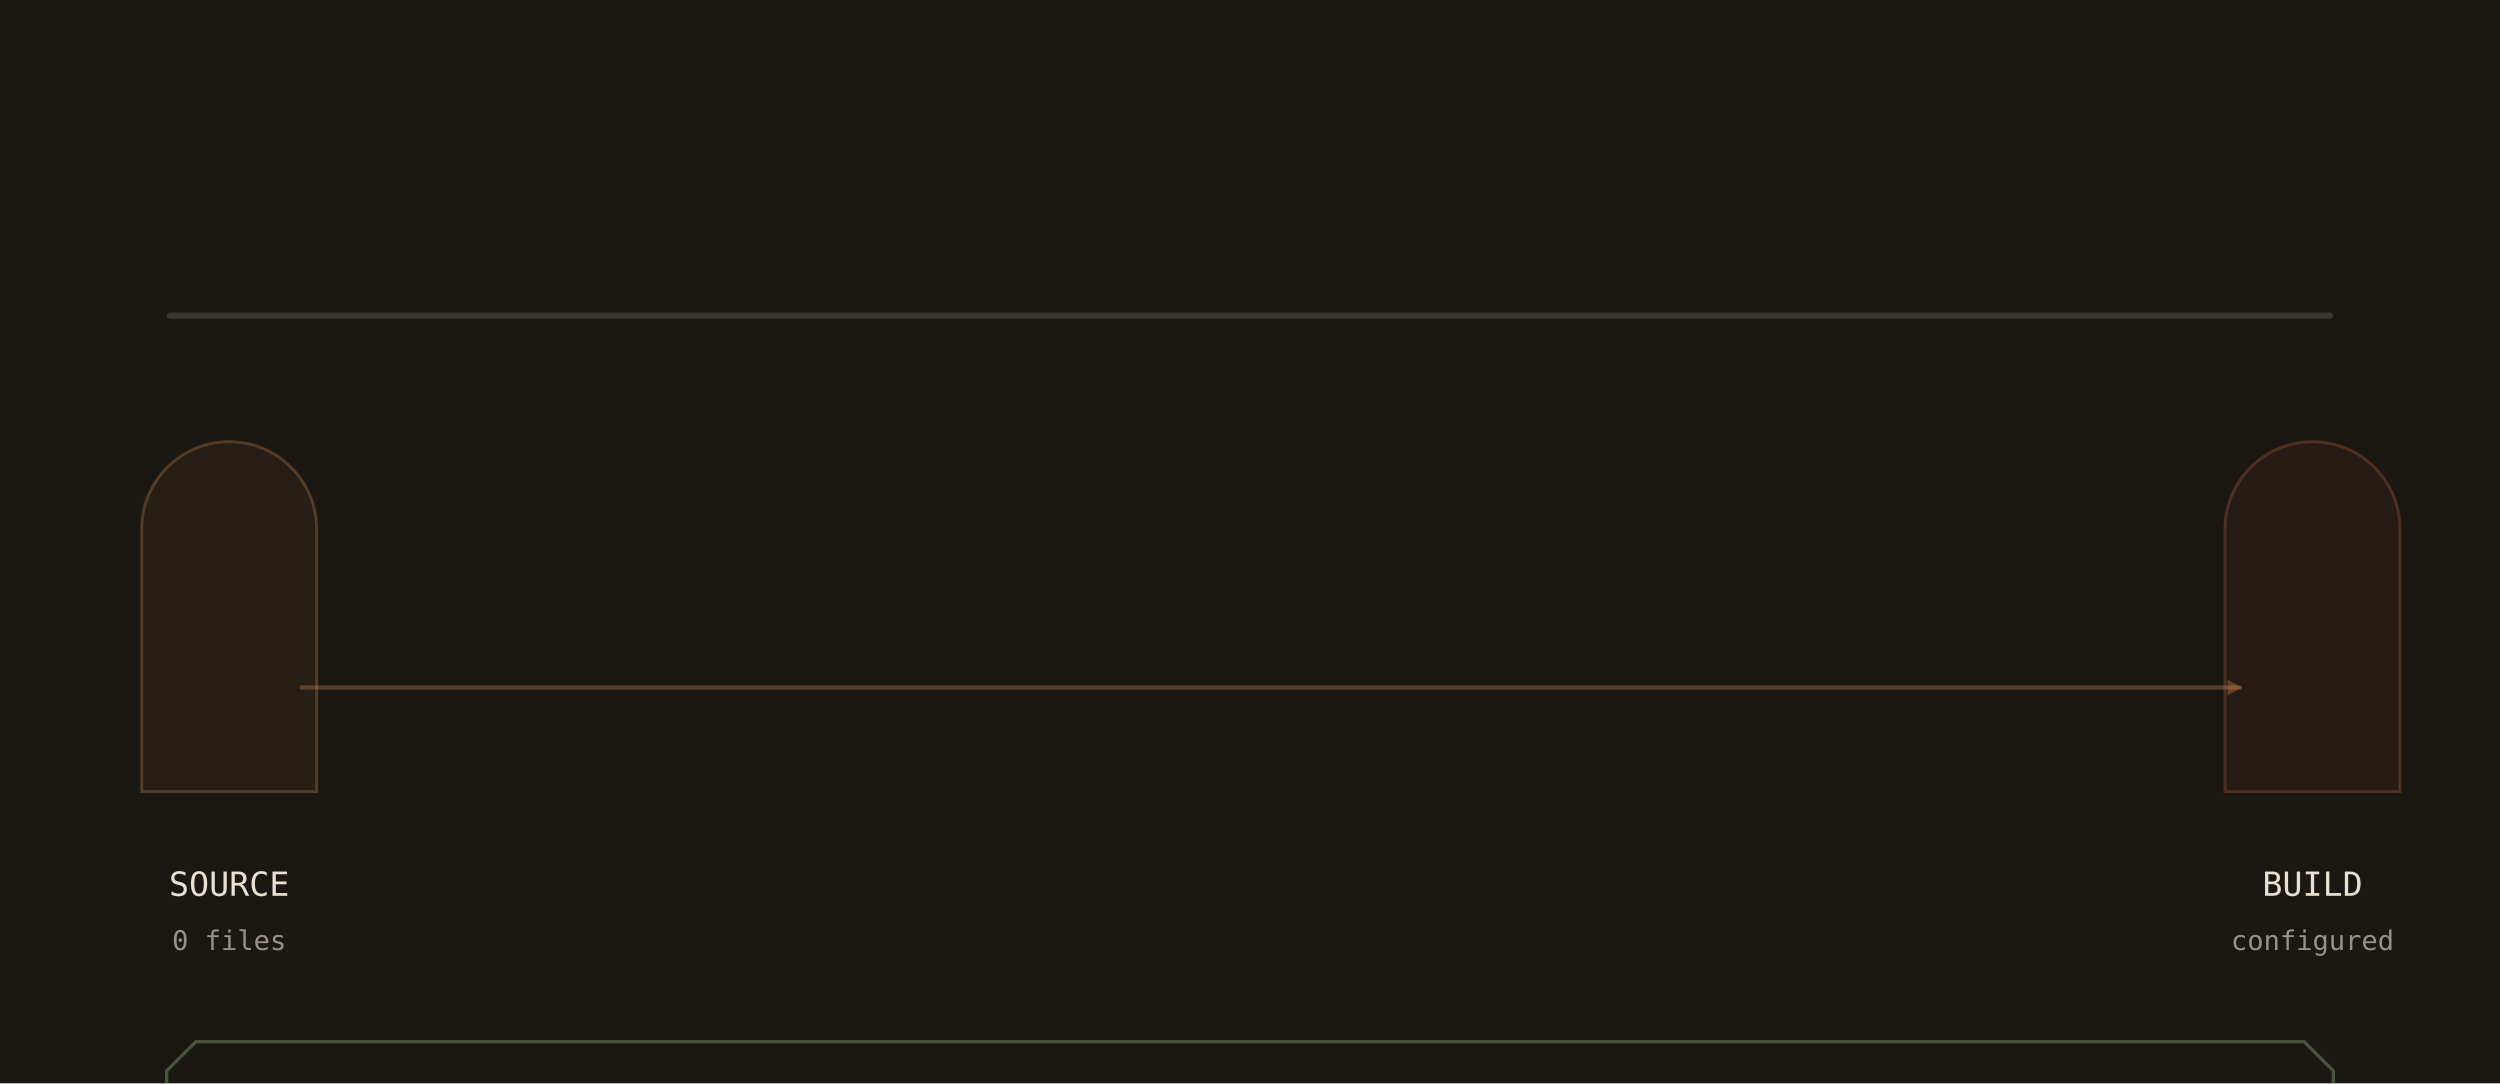
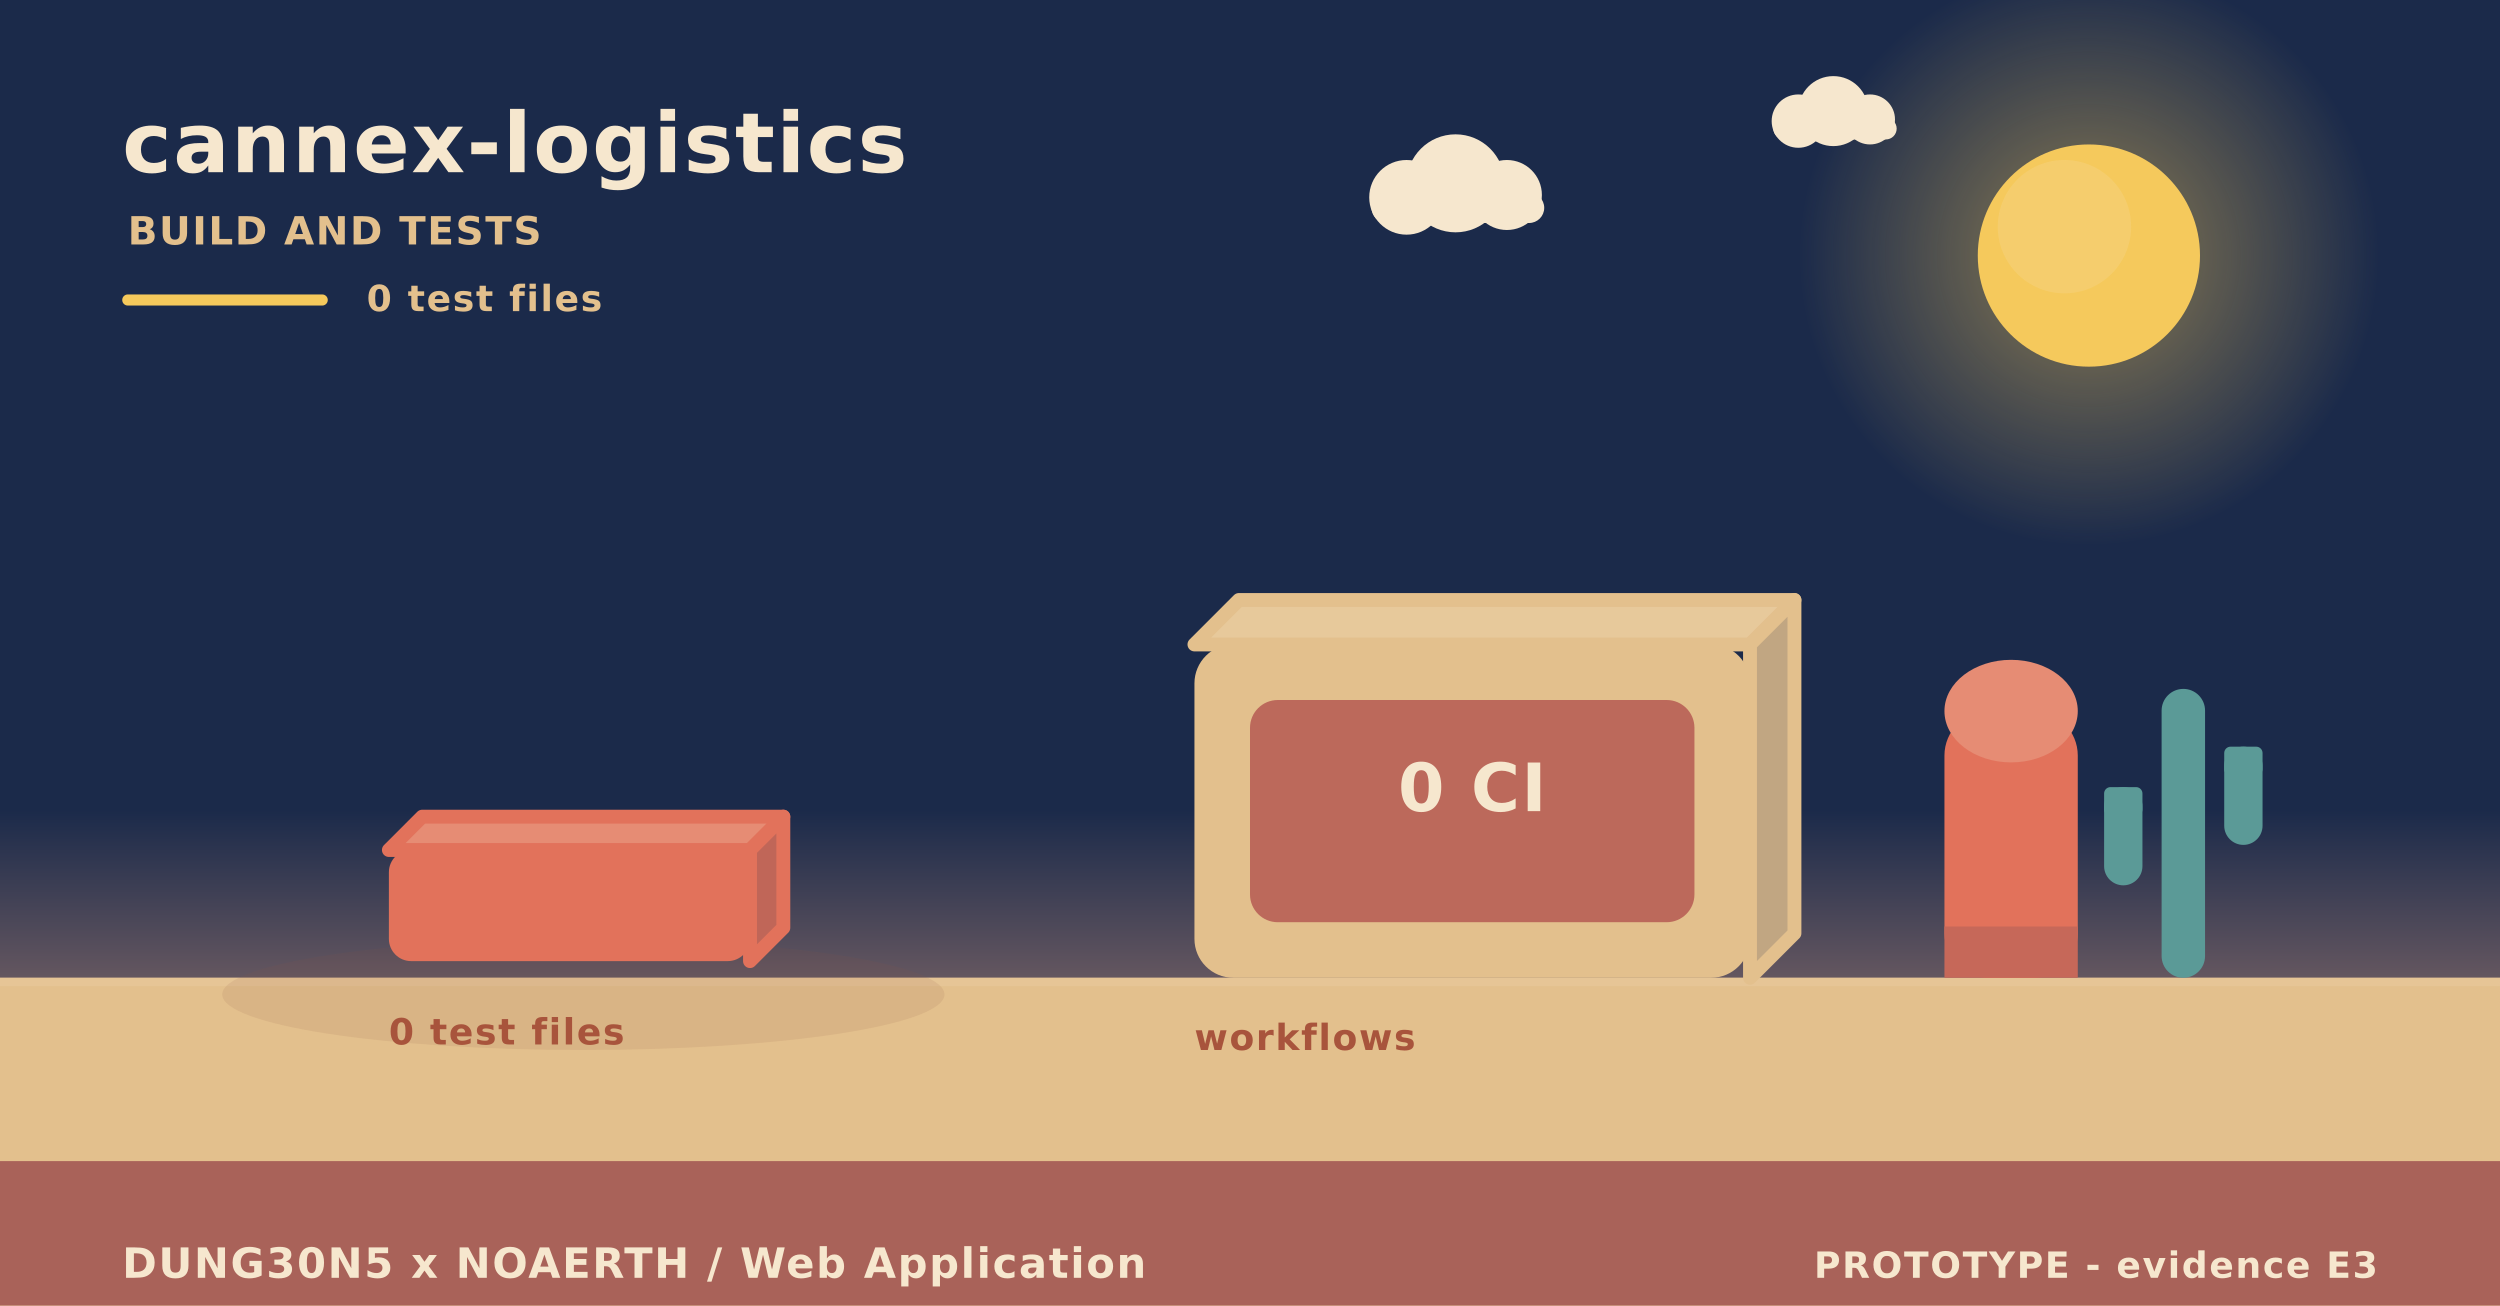
- <svg xmlns="http://www.w3.org/2000/svg" viewBox="0 0 1200 520" width="1200" height="520" role="img" aria-label="cannex-logistics build evidence">
-   <rect width="1200" height="520" fill="#1b1712" />
-   <defs>
-     <linearGradient id="gb" x1="0" y1="0" x2="1" y2="1">
-       <stop offset="0%" stop-color="#f4a261" />
-       <stop offset="100%" stop-color="#e76f51" />
-     </linearGradient>
-   </defs>
-   <rect x="80.00" y="150.00" width="1040.00" height="3.00" rx="2.00" fill="rgba(253,246,233,0.140)" opacity="1.00" />
-   <path d="M68.00,380.00 L68.00,254.00 A42.00,42.00 0 0 1 152.00,254.00 L152.00,380.00 Z" fill="rgba(244,162,97,0.100)" opacity="0.55" stroke="rgba(244,162,97,0.450)" stroke-width="1.4" />
-   <polygon points="-192.26,189.00 -136.83,221.00 -136.83,157.00 -192.26,125.00" fill="#506748" opacity="0.95" />
-   <polygon points="-247.68,221.00 -192.26,253.00 -192.26,189.00 -247.68,157.00" fill="#b4573f" opacity="0.95" />
-   <polygon points="-192.26,125.00 -136.83,157.00 -192.26,189.00 -247.68,157.00" fill="#f4a261" opacity="0.95" />
-   <text x="110" y="430" font-family="ui-monospace,Menlo,monospace" font-size="16" fill="rgba(253,246,233,0.900)" text-anchor="middle">SOURCE</text>
-   <text x="110" y="456" font-family="ui-monospace,Menlo,monospace" font-size="13" fill="rgba(253,246,233,0.550)" text-anchor="middle">0 files</text>
-   <path d="M1068.00,380.00 L1068.00,254.00 A42.00,42.00 0 0 1 1152.00,254.00 L1152.00,380.00 Z" fill="rgba(231,111,81,0.100)" opacity="0.55" stroke="rgba(231,111,81,0.450)" stroke-width="1.4" />
-   <polygon points="673.77,689.00 729.19,721.00 729.19,657.00 673.77,625.00" fill="#506748" opacity="0.95" />
-   <polygon points="618.34,721.00 673.77,753.00 673.77,689.00 618.34,657.00" fill="#b4573f" opacity="0.95" />
-   <polygon points="673.77,625.00 729.19,657.00 673.77,689.00 618.34,657.00" fill="#e76f51" opacity="0.95" />
-   <text x="1110" y="430" font-family="ui-monospace,Menlo,monospace" font-size="16" fill="rgba(253,246,233,0.900)" text-anchor="middle">BUILD</text>
-   <text x="1110" y="456" font-family="ui-monospace,Menlo,monospace" font-size="13" fill="rgba(253,246,233,0.550)" text-anchor="middle">configured</text>
-   <line x1="144.00" y1="330.00" x2="1076.00" y2="330.00" stroke="rgba(244,162,97,0.500)" stroke-width="2.00" opacity="0.55" />
-   <polygon points="1076.00,330.00 1069.20,326.20 1069.20,333.80" fill="rgba(244,162,97,0.500)" opacity="0.55" />
-   <path d="M94.00,500.00 H1106.00 L1120.00,514.00 V546.00 L1106.00,560.00 H94.00 L80.00,546.00 V514.00 Z" fill="none" stroke="rgba(138,177,125,0.500)" stroke-width="1.60" opacity="0.80" />
-   <text x="600" y="536" font-family="ui-monospace,Menlo,monospace" font-size="16" fill="rgba(138,177,125,0.950)" text-anchor="middle">no test suite present in this repository — shown as measured, not implied</text>
+ <svg xmlns="http://www.w3.org/2000/svg" width="900" height="470" viewBox="0 0 900 470" role="img" aria-label="cannex-logistics - how it is verified">
+   <linearGradient id="skyb" x1="0" y1="0" x2="0" y2="1">
+     <stop offset="0" stop-color="#1b2a4a" />
+     <stop offset="0.62" stop-color="#1b2a4a" />
+     <stop offset="1" stop-color="#f3ad8a" />
+   </linearGradient>
+   <rect width="900" height="470" fill="url(#skyb)" />
+   <radialGradient id="sunb">
+     <stop offset="0.35" stop-color="#f5c95c" stop-opacity="0.34" />
+     <stop offset="1" stop-color="#f5c95c" stop-opacity="0" />
+   </radialGradient>
+   <circle cx="752" cy="92" r="104" fill="url(#sunb)" />
+   <circle cx="752" cy="92" r="40" fill="#f5c95c" />
+   <circle cx="743.2" cy="81.6" r="24" fill="#f5d27e" opacity="0.5" />
+   <g>
+     <circle cx="524" cy="66" r="17.64" fill="#f6e7ce" />
+     <circle cx="506.36" cy="71.04" r="13.44" fill="#f6e7ce" />
+     <circle cx="542.48" cy="70.2" r="12.6" fill="#f6e7ce" />
+     <rect x="493.76" y="69.36" width="62.16" height="10.92" rx="5.46" fill="#f6e7ce" />
+   </g>
+   <g>
+     <circle cx="660" cy="40" r="12.6" fill="#f6e7ce" />
+     <circle cx="647.4" cy="43.6" r="9.6" fill="#f6e7ce" />
+     <circle cx="673.2" cy="43" r="9" fill="#f6e7ce" />
+     <rect x="638.4" y="42.4" width="44.4" height="7.8" rx="3.9" fill="#f6e7ce" />
+   </g>
+   <rect x="0" y="352" width="900" height="118" fill="#e3c08d" />
+   <rect x="0" y="352" width="900" height="3" fill="#e6c596" />
+   <text x="44" y="62" font-family="Verdana,DejaVu Sans,sans-serif" font-size="30" font-weight="700" letter-spacing="0.6" fill="#f6e7ce" text-anchor="start">cannex-logistics</text>
+   <text x="46" y="88" font-family="Verdana,DejaVu Sans,sans-serif" font-size="14" font-weight="700" letter-spacing="0.6" fill="#e3c08d" text-anchor="start">BUILD AND TESTS</text>
+   <rect x="44" y="106" width="74" height="4" rx="2" fill="#f5c95c" />
+   <text x="132" y="112" font-family="Verdana,DejaVu Sans,sans-serif" font-size="13" font-weight="700" letter-spacing="0.6" fill="#e3c08d" text-anchor="start">0 test files</text>
+   <ellipse cx="210" cy="358" rx="130" ry="20" fill="rgba(138,90,68,0.11)" />
+   <path d="M140,306 L270,306 L282,294 L152,294 Z" fill="#e68c74" stroke="#e2725b" stroke-width="5" stroke-linejoin="round" />
+   <path d="M270,306 L282,294 L282,334 L270,346 Z" fill="#c06658" stroke="#e2725b" stroke-width="5" stroke-linejoin="round" />
+   <rect x="140" y="306" width="130" height="40" rx="8" fill="#e2725b" />
+   <text x="140" y="376" font-family="Verdana,DejaVu Sans,sans-serif" font-size="13" font-weight="700" letter-spacing="0.6" fill="#a8543c" text-anchor="start">0 test files</text>
+   <path d="M430,232 L630,232 L646,216 L446,216 Z" fill="#e7c99b" stroke="#e3c08d" stroke-width="5" stroke-linejoin="round" />
+   <path d="M630,232 L646,216 L646,336 L630,352 Z" fill="#c1a682" stroke="#e3c08d" stroke-width="5" stroke-linejoin="round" />
+   <rect x="430" y="232" width="200" height="120" rx="14" fill="#e3c08d" />
+   <rect x="450" y="252" width="160" height="80" rx="10" fill="#ba6458" opacity="0.94" />
+   <text x="530" y="292" font-family="Verdana,DejaVu Sans,sans-serif" font-size="24" font-weight="700" letter-spacing="0.6" fill="#f6e7ce" text-anchor="middle">0 CI</text>
+   <text x="430" y="378" font-family="Verdana,DejaVu Sans,sans-serif" font-size="13" font-weight="700" letter-spacing="0.6" fill="#a8543c" text-anchor="start">workflows</text>
+   <rect x="700" y="256" width="48" height="96" rx="16" fill="#e2725b" />
+   <ellipse cx="724" cy="256" rx="24" ry="18.46" fill="#e68c74" />
+   <rect x="700" y="333.54" width="48" height="18.46" fill="#c66859" />
+   <rect x="778.18" y="248" width="15.64" height="104" rx="7.82" fill="#5b9a97" />
+   <rect x="757.48" y="283.36" width="13.8" height="35.36" rx="6.9" fill="#5b9a97" />
+   <rect x="757.48" y="283.36" width="13.8" height="10.4" rx="2.3" fill="#5b9a97" />
+   <rect x="800.72" y="268.8" width="13.8" height="35.36" rx="6.9" fill="#5b9a97" />
+   <rect x="800.72" y="268.8" width="13.8" height="10.4" rx="2.3" fill="#5b9a97" />
+   <rect x="0" y="418" width="900" height="52" rx="0" fill="#a65c56" opacity="0.94" />
+   <text x="44" y="460" font-family="Verdana,DejaVu Sans,sans-serif" font-size="15" font-weight="700" letter-spacing="0.6" fill="#f6e7ce" text-anchor="start">DUNG30N5 x NOAERTH  /  Web Application</text>
+   <text x="856" y="460" font-family="Verdana,DejaVu Sans,sans-serif" font-size="13" font-weight="700" letter-spacing="0.6" fill="#f6e7ce" text-anchor="end">PROTOTYPE  -  evidence E3</text>
</svg>
